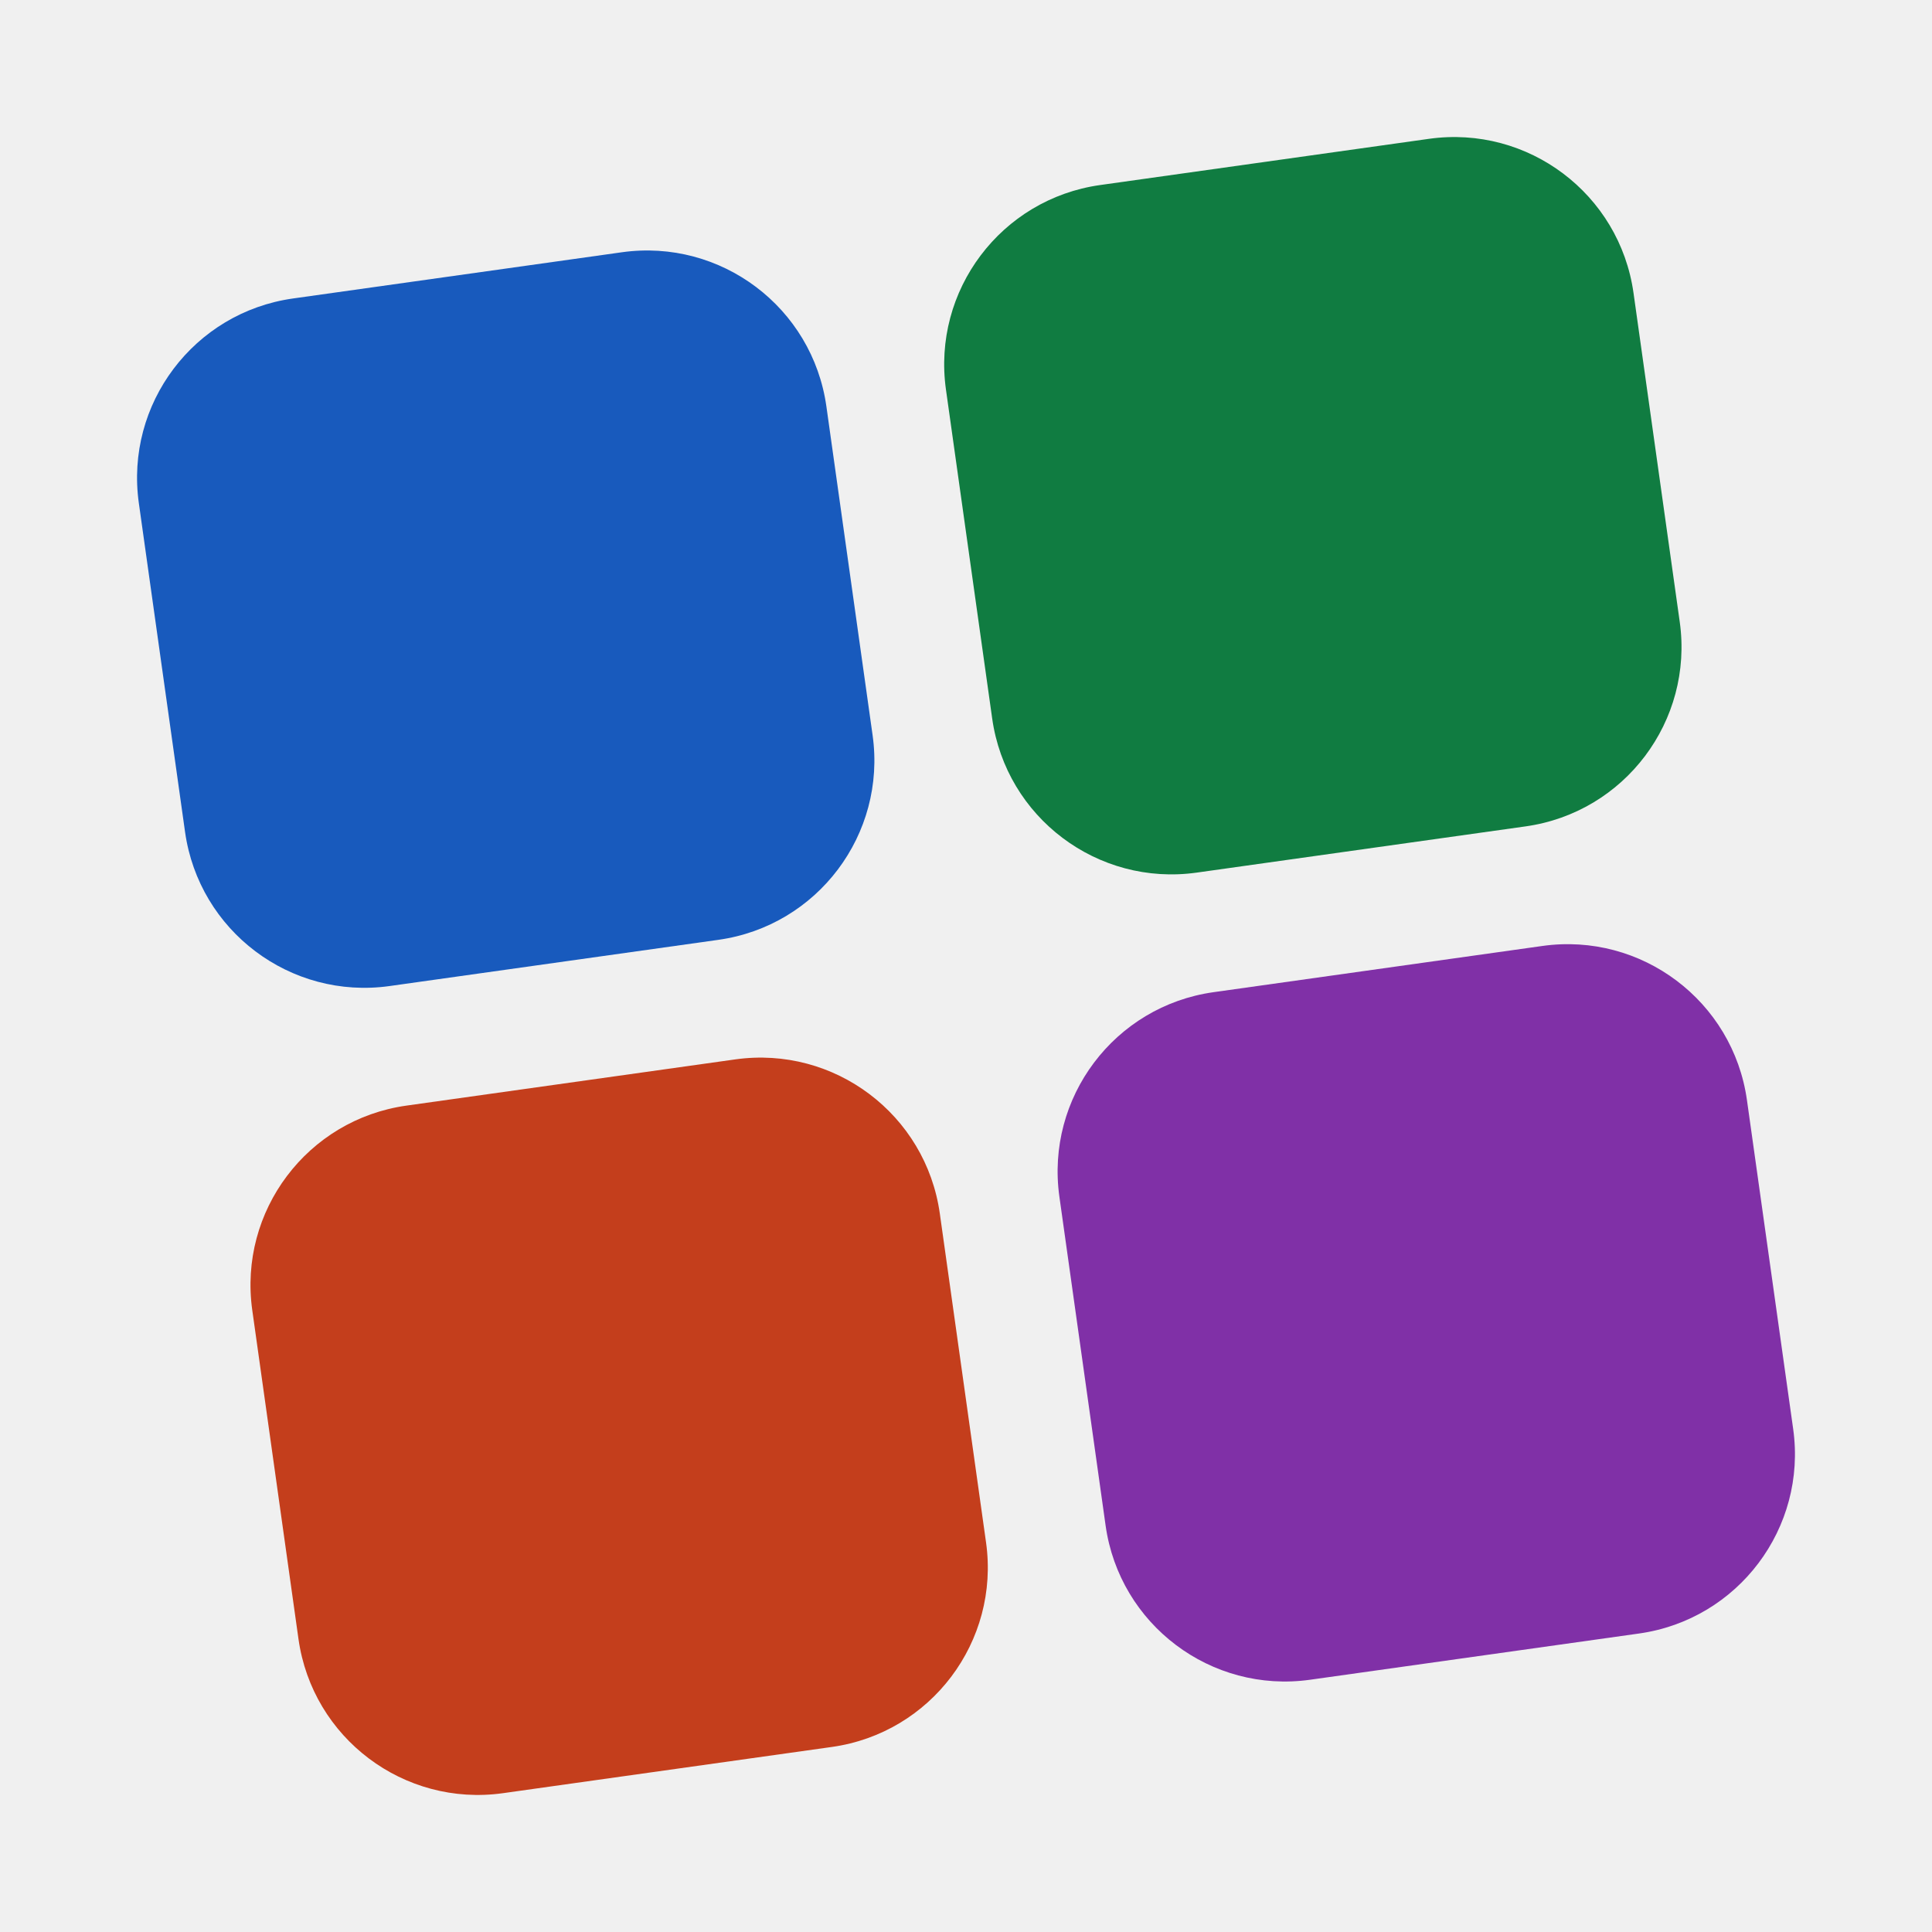
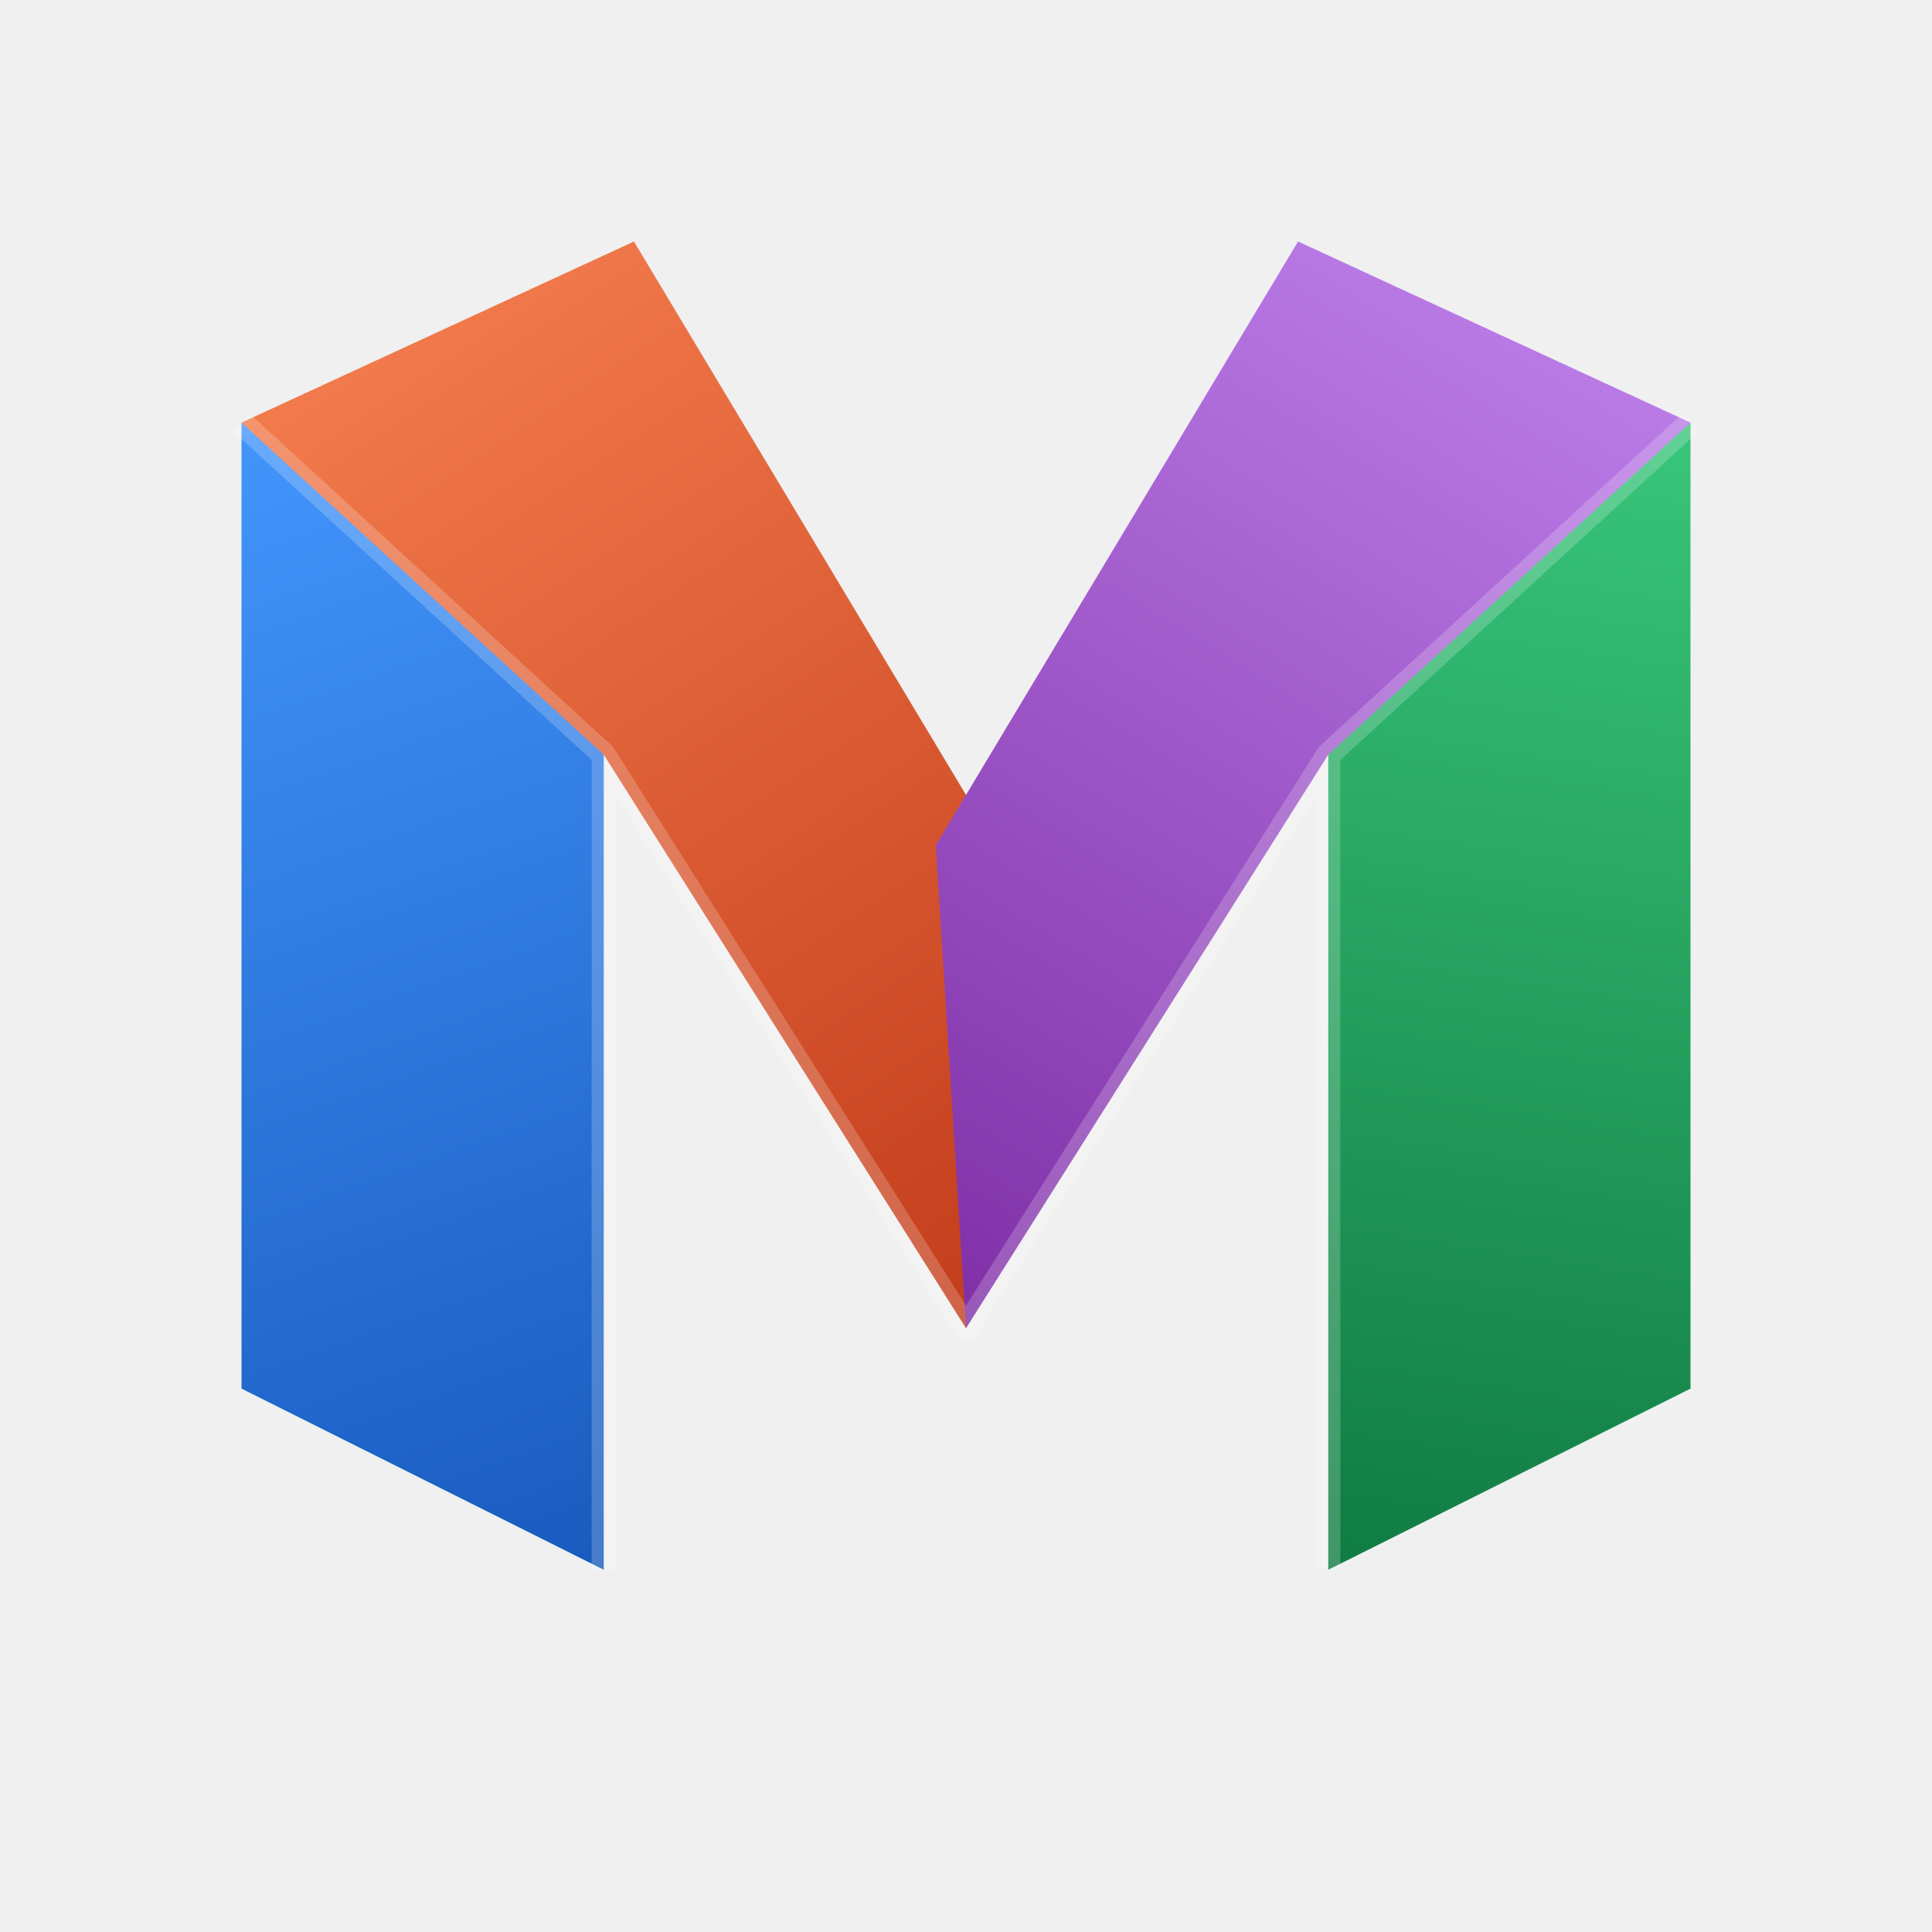
<svg xmlns="http://www.w3.org/2000/svg" viewBox="0 0 64 64" fill="none">
-   <g transform="rotate(-8 32 32)">
-     <rect x="7" y="7" width="23" height="23" rx="6" fill="#185abd" />
-     <rect x="34" y="7" width="23" height="23" rx="6" fill="#107c41" />
-     <rect x="7" y="34" width="23" height="23" rx="6" fill="#c43e1c" />
-     <rect x="34" y="34" width="23" height="23" rx="6" fill="#8030a7" />
-   </g>
+   <defs>
+     <linearGradient id="m-blue" x1="8" y1="12" x2="22" y2="52" gradientUnits="userSpaceOnUse">
+       <stop stop-color="#4598ff" />
+       <stop offset="1" stop-color="#185abd" />
+     </linearGradient>
+     <linearGradient id="m-orange" x1="12" y1="9" x2="34" y2="42" gradientUnits="userSpaceOnUse">
+       <stop stop-color="#f47d4e" />
+       <stop offset="1" stop-color="#c43e1c" />
+     </linearGradient>
+     <linearGradient id="m-green" x1="51" y1="13" x2="45" y2="52" gradientUnits="userSpaceOnUse">
+       <stop stop-color="#39c67b" />
+       <stop offset="1" stop-color="#107c41" />
+     </linearGradient>
+     <linearGradient id="m-purple" x1="52" y1="9" x2="31" y2="43" gradientUnits="userSpaceOnUse">
+       <stop stop-color="#bd7fea" />
+       <stop offset="1" stop-color="#8030a7" />
+     </linearGradient>
+   </defs>
+   <path d="M8 14 20 20v32L8 46V14Z" fill="url(#m-blue)" />
+   <path d="m8 14 13-6 12 20-1 16-12-19L8 14Z" fill="url(#m-orange)" />
+   <path d="m44 20 12-6v32l-12 6V20Z" fill="url(#m-green)" />
+   <path d="M56 14 43 8 31 28l1 16 12-19 12-11Z" fill="url(#m-purple)" />
+   <path d="m8 14 12 11 12 19 12-19 12-11M20 25v27m24-27v27" stroke="#fff" stroke-opacity=".2" stroke-width=".8" stroke-linejoin="round" />
</svg>
